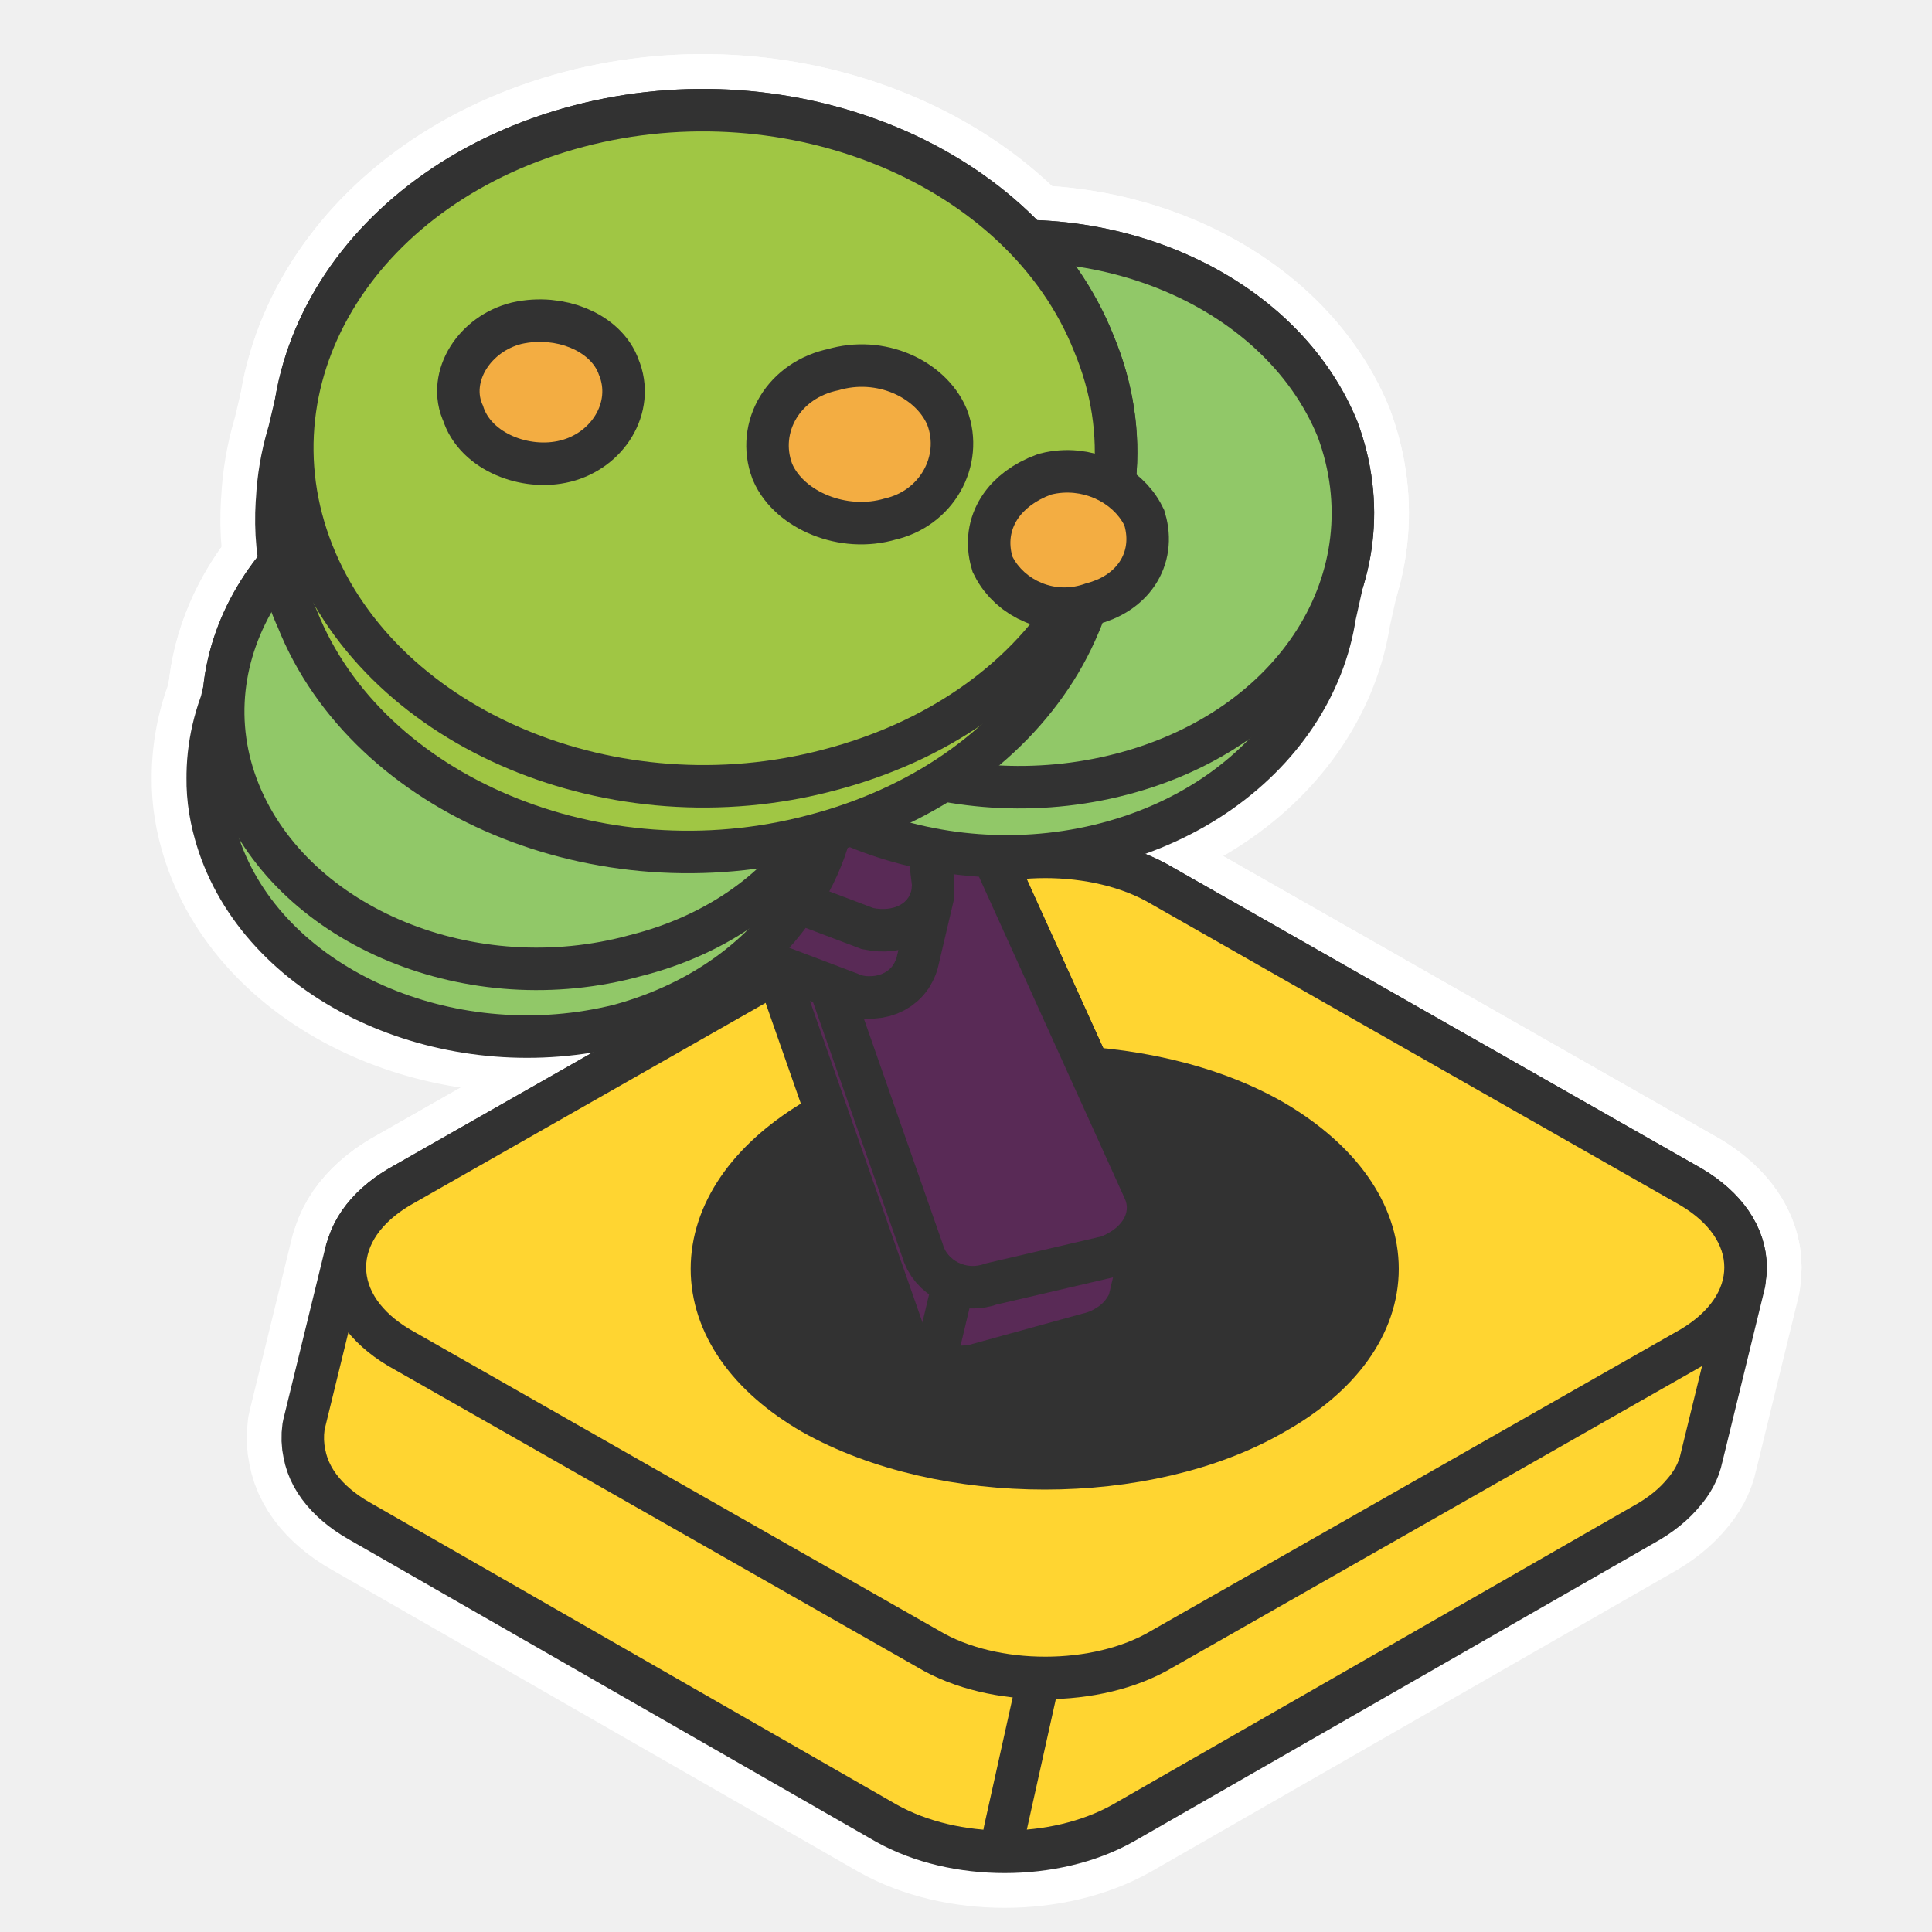
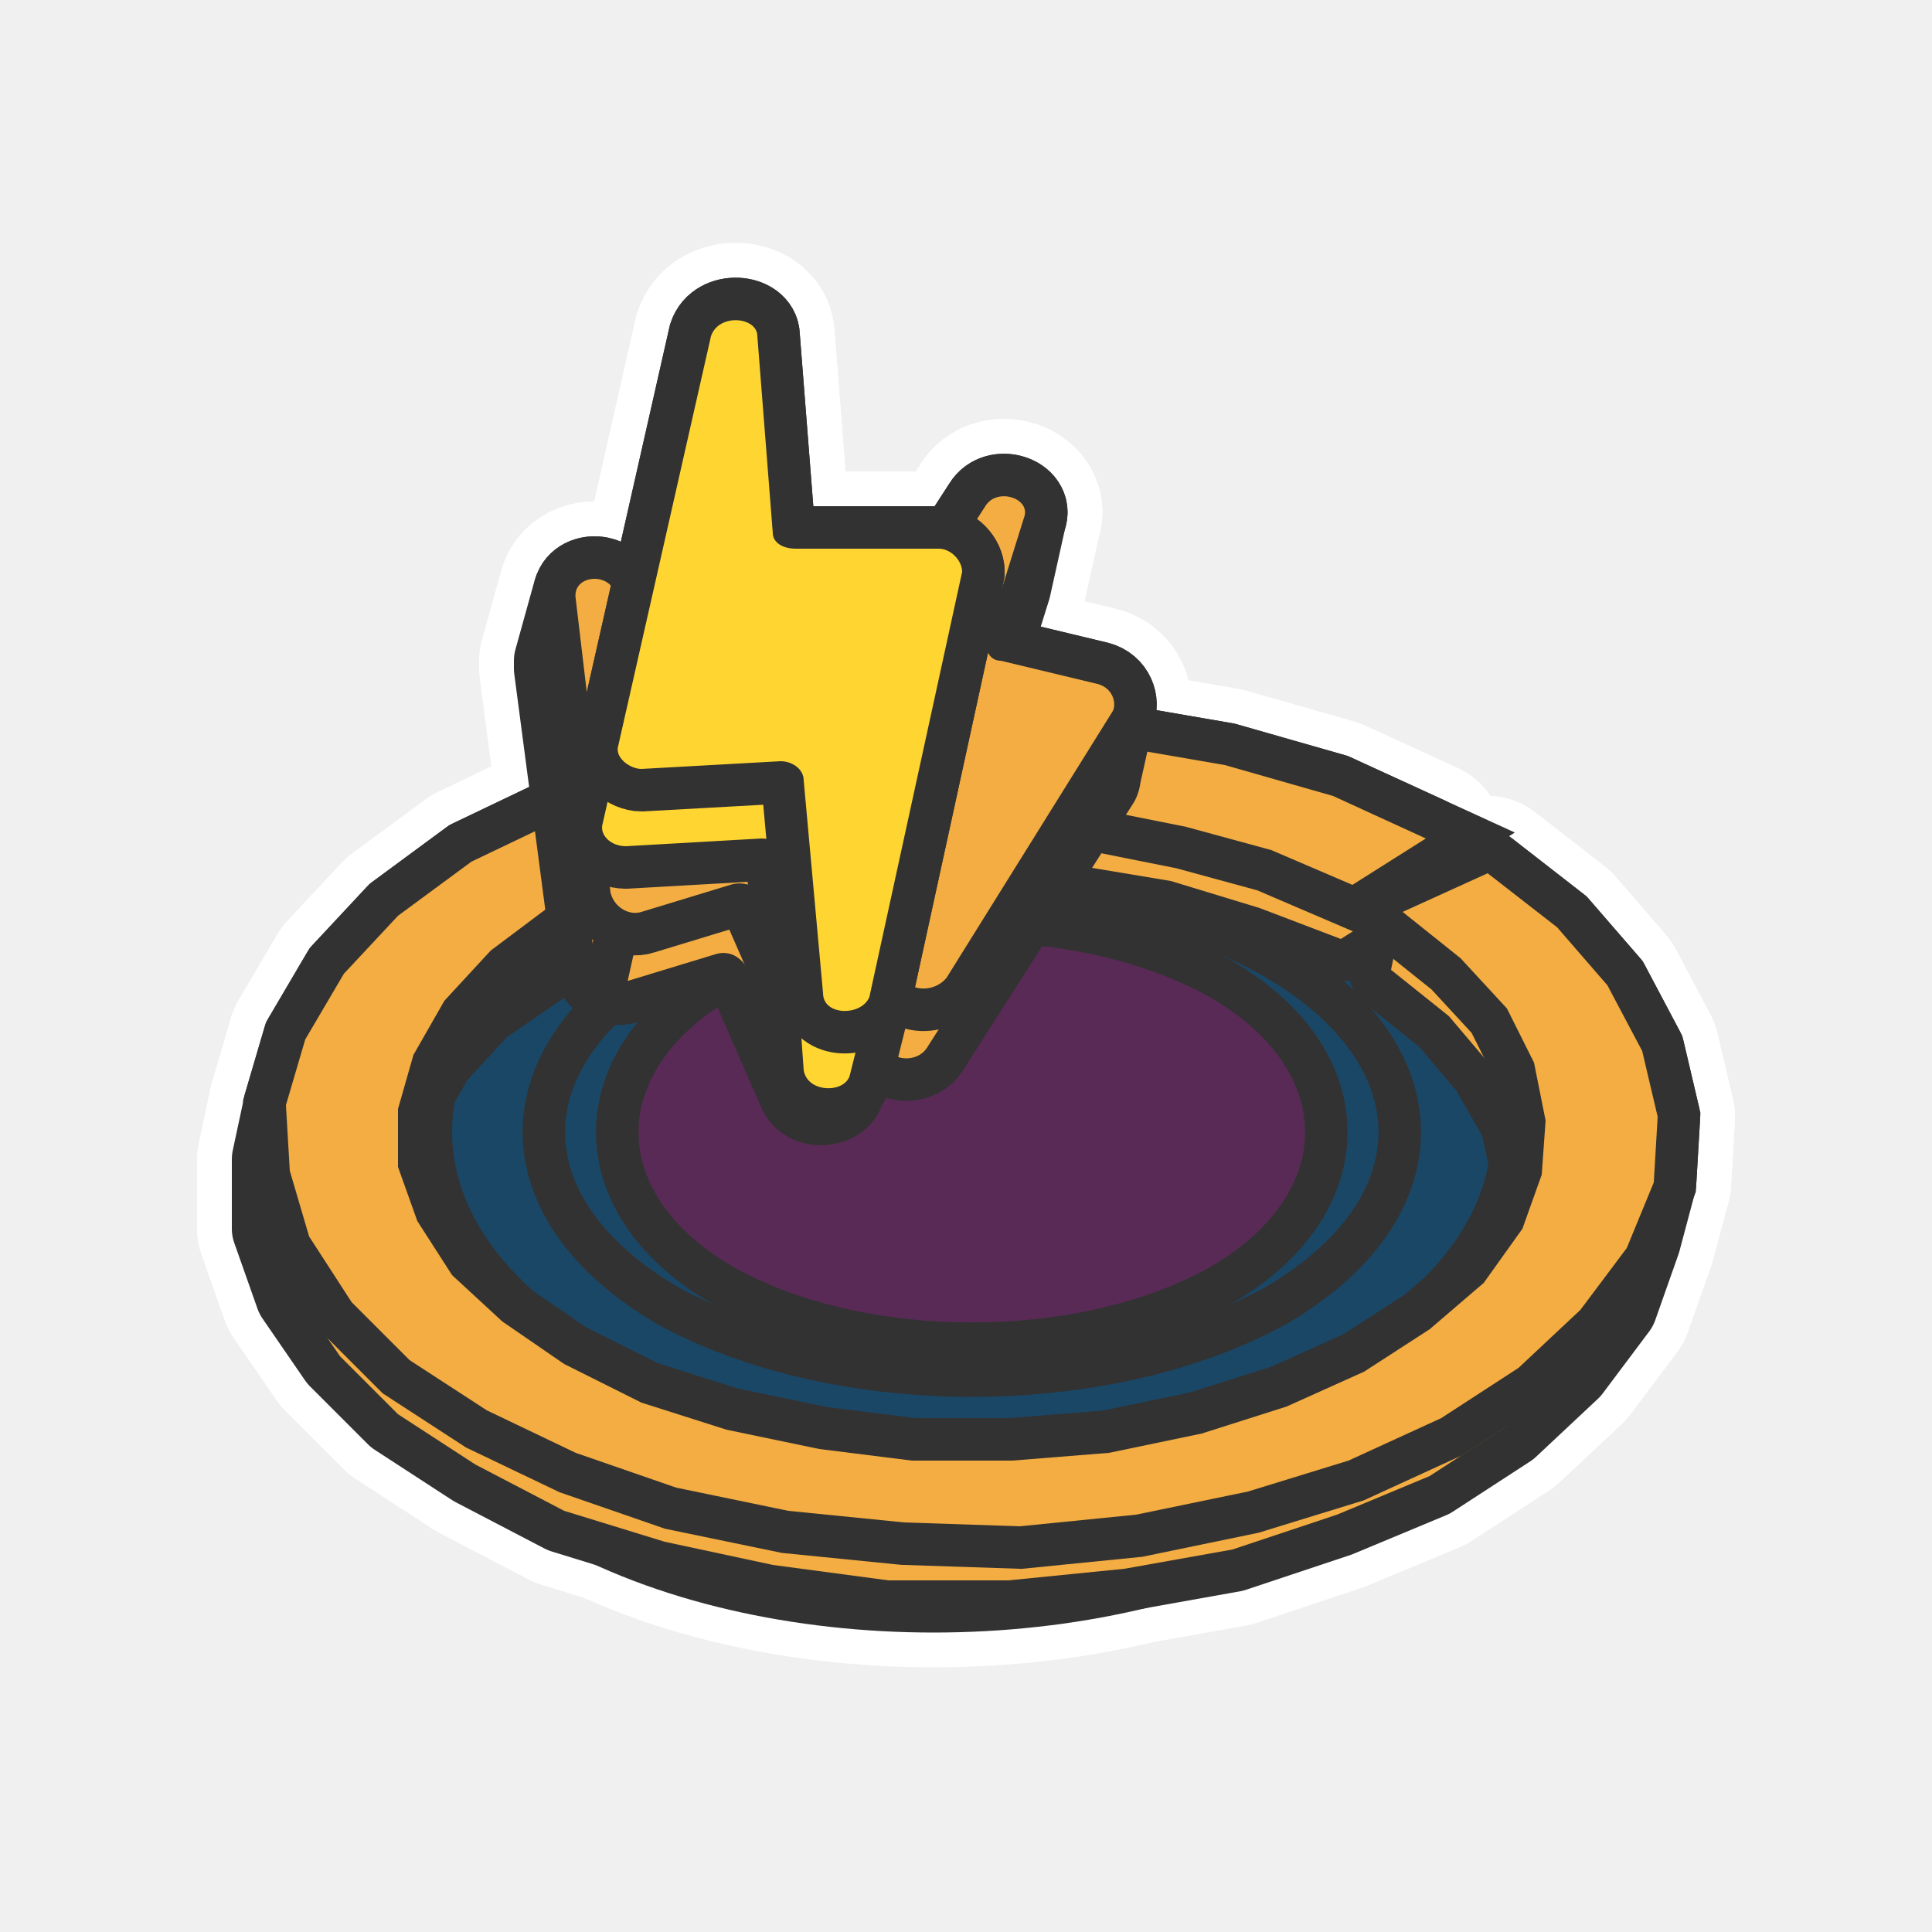
<svg xmlns="http://www.w3.org/2000/svg" width="500" height="500" viewBox="0 0 500 500">
  <defs>
-     <path id="p0" d="M106 344C91 335 91 321 106 312L243 234C258 225 283 225 298 234L435 312C450 321 450 335 435 344L298 422C283 431 258 431 243 422L106 344ZM96 389C80 380 80 366 96 357L232 279C248 270 272 270 288 279L424 357C439 366 439 380 424 389L288 467C272 476 248 476 232 467L96 389ZM106 344L96 389C87 384 83 377 84 370L95 325C93 332 97 339 106 344ZM446 331L435 376C434 381 430 385 424 389L435 344C441 340 445 336 446 331ZM435 344L424 389L288 467L298 422L435 344ZM298 422L288 467C272 476 248 476 232 467L243 422C258 431 283 431 298 422ZM243 422L232 467L96 389L106 344L243 422Z" />
-     <path id="p1" d="M106 344C91 335 91 321 106 312L243 234C258 225 283 225 298 234L435 312C450 321 450 335 435 344L298 422C283 431 258 431 243 422L106 344Z" />
-     <path id="p2" d="M327 295C359 314 359 343 327 361C296 379 245 379 213 361C182 343 182 314 213 295C245 277 296 277 327 295Z" />
-     <path id="p3" d="M255 327C250 329 245 326 244 322L202 202C201 198 203 194 208 193L226 188C231 187 236 189 238 193L291 310C293 314 290 318 285 320L255 327ZM251 348C246 349 240 347 239 343L197 223C196 219 198 215 203 214L221 209C226 208 231 210 233 214L286 331C288 335 285 339 280 340L251 348ZM255 327L251 348C246 349 240 347 239 343L244 322C245 326 250 329 255 327ZM244 322L239 343L197 223L202 202L244 322ZM202 202L197 223C197 222 197 221 197 220L202 199C201 200 202 201 202 202ZM292 314L287 335C286 337 284 339 280 340L285 320C289 319 291 316 292 314ZM285 320L280 340L251 348L255 327L285 320Z" />
-     <path id="p4" d="M255 327C250 329 245 326 244 322L202 202C201 198 203 194 208 193L226 188C231 187 236 189 238 193L291 310C293 314 290 318 285 320L255 327Z" />
-     <path id="p5" d="M236 229C236 234 231 236 226 235L160 210C156 208 155 205 156 203L159 197C161 194 165 193 168 194L231 216C233 217 235 219 235 221L236 229ZM232 247C232 251 227 254 222 252L156 227C152 226 151 223 152 220L155 214C157 211 161 210 164 211L227 233C229 234 231 236 231 238L232 247ZM236 231L232 248C231 251 226 254 222 252L226 235C230 236 235 234 236 231ZM226 235L222 252L156 227L160 210L226 235ZM160 210L156 227C153 226 151 223 152 221L156 204C155 206 157 209 160 210Z" />
-     <path id="p6" d="M236 229C236 234 231 236 226 235L160 210C156 208 155 205 156 203L159 197C161 194 165 193 168 194L231 216C233 217 235 219 235 221L236 229Z" />
-     <path id="p7" d="M211 165C224 197 203 232 163 242C123 253 80 235 67 203C54 171 76 136 116 125C156 115 199 133 211 165ZM207 182C220 214 199 249 159 260C119 270 76 252 63 220C50 188 72 153 112 143C152 132 194 150 207 182ZM214 195L210 212C205 234 186 252 159 260L163 242C190 235 209 217 214 195ZM163 242L159 260C119 270 76 252 63 220L67 203C80 235 123 253 163 242ZM67 203L63 220C59 210 58 200 61 190L65 173C62 182 63 193 67 203Z" />
-     <path id="p8" d="M211 165C224 197 203 232 163 242C123 253 80 235 67 203C54 171 76 136 116 125C156 115 199 133 211 165Z" />
-     <path id="p9" d="M341 113C354 148 331 184 289 195C247 206 201 188 188 154C174 119 197 83 239 71C282 60 327 79 341 113ZM337 131C350 165 327 202 285 213C243 224 197 205 184 171C170 137 193 100 235 89C278 78 323 96 337 131ZM343 145L339 163C334 185 314 205 285 213L289 195C318 188 338 168 343 145ZM289 195L285 213C243 224 197 205 184 171L188 154C201 188 247 206 289 195ZM188 154L184 171C179 160 179 149 181 139L185 121C183 132 183 143 188 154Z" />
-     <path id="p10" d="M341 113C354 148 331 184 289 195C247 206 201 188 188 154C174 119 197 83 239 71C282 60 327 79 341 113Z" />
-     <path id="p11" d="M278 91C296 134 267 180 213 194C160 208 103 184 86 141C69 98 98 52 151 38C204 24 261 48 278 91ZM274 108C292 151 263 197 209 211C156 225 99 201 82 158C65 115 94 69 147 55C200 41 257 65 274 108ZM282 131L278 148C271 177 246 201 209 211L213 194C250 184 275 159 282 131ZM213 194L209 211C156 225 99 201 82 158L86 141C103 184 160 208 213 194ZM86 141L82 158C76 145 76 131 79 118L83 101C80 114 80 128 86 141Z" />
-     <path id="p12" d="M278 91C296 134 267 180 213 194C160 208 103 184 86 141C69 98 98 52 151 38C204 24 261 48 278 91Z" />
-     <path id="p13" d="M240 110C243 118 238 127 229 129C219 132 208 127 205 120C202 112 207 103 217 101C227 98 237 103 240 110Z" />
-     <path id="p14" d="M155 97C158 104 153 112 145 114C137 116 127 112 125 105C122 99 127 91 135 89C144 87 153 91 155 97Z" />
-     <path id="p15" d="M291 136C293 143 289 149 281 151C273 154 265 150 262 144C260 137 264 131 272 128C280 126 288 130 291 136Z" />
+     <path id="p0" d="M347 238C399 269 399 317 347 347C294 378 209 378 156 347C104 317 104 269 156 238C209 208 294 208 347 238ZM337 280C389 310 389 359 337 389C284 419 199 419 147 389C94 359 94 310 147 280C199 250 284 250 337 280ZM385 303L375 345C371 361 359 376 337 389L347 347C368 335 381 319 385 303ZM347 347L337 389C284 419 199 419 147 389L156 347C209 378 294 378 347 347ZM156 347L147 389C116 371 103 347 109 324L118 283C113 306 126 330 156 347Z" />
+     <path id="p1" d="M347 238C399 269 399 317 347 347C294 378 209 378 156 347C104 317 104 269 156 238C209 208 294 208 347 238Z" />
+     <path id="p2" d="M313 258C346 277 346 309 313 328C279 347 224 347 190 328C157 309 157 277 190 258C224 239 279 239 313 258Z" />
+     <path id="p3" d="M385 226L403 240L416 255L425 272L429 289L428 306L421 323L409 339L393 354L373 367L349 378L323 386L294 392L264 395L234 394L204 391L175 385L149 376L126 365L106 352L91 337L80 320L75 303L74 286L79 269L89 252L103 237L122 223L145 212L170 202L198 196L228 192L258 191L288 193L317 198L345 206L369 217L350 229L329 220L307 214L282 209L257 208L232 208L207 211L184 217L162 225L143 234L127 246L115 259L107 273L103 287L103 302L108 316L117 330L130 342L146 353L166 363L188 370L212 375L236 378L262 378L287 376L311 371L333 364L353 355L370 344L384 332L394 318L399 304L400 290L397 275L390 261L378 248L363 236L385 226ZM381 240L399 254L413 269L422 286L426 303L424 321L418 338L406 354L390 369L370 382L346 392L319 401L291 406L261 409L230 409L200 405L172 399L146 391L123 379L103 366L88 351L77 335L71 318L71 300L76 283L85 267L100 251L119 238L141 226L167 217L195 210L225 206L255 206L285 208L314 213L341 221L366 231L347 243L326 235L303 228L279 224L254 222L228 223L204 226L180 231L159 239L140 249L124 260L112 273L104 287L100 301L100 316L105 330L114 344L127 357L143 368L162 377L184 384L208 390L233 392L259 392L284 390L308 386L330 379L350 370L367 359L381 346L390 333L396 319L397 304L394 290L386 276L375 263L360 251L381 240ZM428 306L424 321L418 338L421 323L428 306ZM421 323L418 338L406 354L409 339L421 323ZM409 339L406 354L390 369L393 354L409 339ZM393 354L390 369L370 382L373 367L393 354ZM373 367L370 382L346 392L349 378L373 367ZM349 378L346 392L319 401L323 386L349 378ZM323 386L319 401L291 406L294 392L323 386ZM294 392L291 406L261 409L264 395L294 392ZM264 395L261 409L230 409L234 394L264 395ZM234 394L230 409L200 405L204 391L234 394ZM204 391L200 405L172 399L175 385L204 391ZM175 385L172 399L146 391L149 376L175 385ZM149 376L146 391L123 379L126 365L149 376ZM126 365L123 379L103 366L106 352L126 365ZM106 352L103 366L88 351L91 337L106 352ZM91 337L88 351L77 335L80 320L91 337ZM80 320L77 335L71 318L75 303L80 320ZM75 303L71 318L71 300L74 286L75 303ZM369 217L366 231L347 243L350 229L369 217ZM350 229L347 243L326 235L329 220L350 229ZM329 220L326 235L303 228L307 214L329 220ZM307 214L303 228L279 224L282 209L307 214ZM282 209L279 224L254 222L257 208L282 209ZM257 208L254 222L228 223L232 208L257 208ZM232 208L228 223L204 226L207 211L232 208ZM207 211L204 226L180 231L184 217L207 211ZM184 217L180 231L159 239L162 225L184 217ZM162 225L159 239L140 249L143 234L162 225ZM143 234L140 249L124 260L127 246L143 234ZM127 246L124 260L112 273L115 259L127 246ZM115 259L112 273L104 287L107 273L115 259ZM107 273L104 287L100 301L103 287L107 273ZM399 304L396 319L397 304L400 290L399 304ZM400 290L397 304L394 290L397 275L400 290ZM397 275L394 290L386 276L390 261L397 275ZM390 261L386 276L375 263L378 248L390 261ZM378 248L375 263L360 251L363 236L378 248Z" />
+     <path id="p4" d="M385 226L403 240L416 255L425 272L429 289L428 306L421 323L409 339L393 354L373 367L349 378L323 386L294 392L264 395L234 394L204 391L175 385L149 376L126 365L106 352L91 337L80 320L75 303L74 286L79 269L89 252L103 237L122 223L145 212L170 202L198 196L228 192L258 191L288 193L317 198L345 206L369 217L350 229L329 220L307 214L282 209L257 208L232 208L207 211L184 217L162 225L143 234L127 246L115 259L107 273L103 287L103 302L108 316L117 330L130 342L146 353L166 363L188 370L212 375L236 378L262 378L287 376L311 371L333 364L353 355L370 344L384 332L394 318L399 304L400 290L397 275L390 261L378 248L363 236L385 226Z" />
+     <path id="p5" d="M265 134L255 166C255 168 256 171 259 171L284 177C288 178 289 182 288 184L245 253C241 258 232 256 234 250L243 217C244 214 242 212 239 211L215 206C212 206 210 202 211 199L255 131C258 126 267 129 265 134ZM261 152L251 184C250 186 252 189 255 189L280 195C283 196 285 200 284 202L240 271C237 276 228 274 230 268L239 235C240 232 238 230 235 229L211 224C207 224 205 220 207 217L251 149C254 144 262 147 261 152ZM265 134L261 152L251 184L255 166L265 134ZM255 166L251 184C251 184 251 184 251 184L255 166C255 166 255 166 255 166ZM288 183L284 201C284 201 284 202 284 202L288 184C288 184 288 183 288 183ZM288 184L284 202L240 271L245 253L288 184ZM245 253L240 271C237 276 228 274 230 269L234 251C233 256 242 258 245 253ZM244 217L239 235C240 232 238 230 235 229L239 211C242 212 244 214 244 217ZM239 211L235 229L211 224L215 206L239 211ZM215 206L211 224C208 224 206 221 207 219L211 201C210 203 212 206 215 206ZM265 133L261 151C261 152 261 152 261 152L265 134C265 134 265 134 265 133Z" />
+     <path id="p6" d="M265 134C267 129 258 126 255 131L211 199C210 202 212 206 215 206L239 211C242 212 244 214 243 217L234 250C232 256 241 258 245 253L288 184C289 182 288 178 284 177L259 171C256 171 255 168 255 166L265 134Z" />
+     <path id="p7" d="M159 153L172 184C173 186 177 187 180 187L204 181C208 180 212 182 212 185L222 262C223 268 214 269 211 264L197 232C196 229 192 228 189 229L166 236C163 237 159 235 158 231L149 155C148 149 157 148 159 153ZM155 171L168 202C169 204 172 205 175 205L200 199C204 198 207 200 208 203L218 280C219 286 209 287 207 282L193 250C191 247 188 246 185 247L162 254C158 255 154 253 154 249L144 173C144 167 153 166 155 171ZM222 264L218 282C217 286 209 287 207 282L211 264C213 269 221 268 222 264ZM211 264L207 282L193 250L197 232L211 264ZM197 232L193 250C191 247 188 246 185 247L189 229C192 228 196 229 197 232ZM189 229L185 247L162 254L166 236L189 229ZM166 236L162 254C158 255 154 253 154 249L158 231C159 235 163 237 166 236ZM158 231L154 249L144 173L149 155L158 231ZM149 155L144 173C144 172 144 172 144 171L149 153C149 154 149 154 149 155Z" />
+     <path id="p8" d="M159 153C157 148 148 149 149 155L158 231C159 235 163 237 166 236L189 229C192 228 196 229 197 232L211 264C214 269 223 268 222 262L212 185C212 182 208 180 204 181L180 187C177 187 173 186 172 184L159 153Z" />
+     <path id="p9" d="M196 87L200 138C200 140 202 142 206 142L243 142C246 142 249 145 249 148L225 258C223 263 213 263 213 257L208 202C208 199 205 197 202 197L166 199C163 199 159 196 160 193L184 87C186 81 196 82 196 87ZM192 107L195 157C195 160 198 162 201 162L238 162C242 162 245 164 244 167L220 277C219 283 209 283 208 277L204 221C203 219 201 217 197 217L162 219C158 219 155 216 156 213L180 107C181 101 191 101 192 107ZM225 258L220 278C219 283 209 283 208 277L213 257C213 263 223 263 225 258ZM213 257L208 277L204 221L208 202L213 257ZM208 202L204 221C203 219 201 217 197 217L202 197C205 197 208 199 208 202ZM202 197L197 217L162 219L166 199L202 197ZM166 199L162 219C158 219 155 216 156 213L160 193C159 196 163 199 166 199ZM160 193L156 213L180 107L184 87L160 193ZM184 87L180 107C180 107 180 107 180 107L184 87C184 87 184 87 184 87Z" />
+     <path id="p10" d="M196 87C196 82 186 81 184 87L160 193C159 196 163 199 166 199L202 197C205 197 208 199 208 202L213 257C213 263 223 263 225 258L249 148C249 145 246 142 243 142L206 142C202 142 200 140 200 138L196 87Z" />
  </defs>
  <g fill="#ffffff" stroke="#ffffff" stroke-width="40" stroke-linejoin="round">
    <use href="#p0" />
    <use href="#p1" />
    <use href="#p2" />
    <use href="#p3" />
    <use href="#p4" />
    <use href="#p5" />
    <use href="#p6" />
    <use href="#p7" />
    <use href="#p8" />
    <use href="#p9" />
    <use href="#p10" />
-     <use href="#p11" />
-     <use href="#p12" />
-     <use href="#p13" />
-     <use href="#p14" />
-     <use href="#p15" />
  </g>
  <g stroke="#323232" stroke-width="22" stroke-miterlimit="4" paint-order="stroke">
-     <use href="#p0" fill="#ffd531" stroke-linejoin="round" />
-     <path d="M270 429L260 474" fill="none" stroke-width="11" stroke-linecap="round" stroke-linejoin="round" />
-     <use href="#p1" fill="#ffd531" stroke-linejoin="miter" />
-     <use href="#p2" fill="#323232" stroke-linejoin="miter" />
-     <use href="#p3" fill="#592a56" stroke-linejoin="round" />
-     <path d="M248 327L243 348" fill="none" stroke-width="11" stroke-linecap="round" stroke-linejoin="round" />
-     <use href="#p4" fill="#592a56" stroke-linejoin="miter" />
-     <use href="#p5" fill="#592a56" stroke-linejoin="round" />
-     <use href="#p6" fill="#592a56" stroke-linejoin="miter" />
-     <use href="#p7" fill="#91c868" stroke-linejoin="round" />
-     <use href="#p8" fill="#91c868" stroke-linejoin="miter" />
-     <use href="#p9" fill="#91c868" stroke-linejoin="round" />
-     <use href="#p10" fill="#91c868" stroke-linejoin="miter" />
-     <use href="#p11" fill="#a0c644" stroke-linejoin="round" />
-     <use href="#p12" fill="#a0c644" stroke-linejoin="miter" />
-     <use href="#p13" fill="#f3ad42" stroke-linejoin="miter" />
-     <use href="#p14" fill="#f3ad42" stroke-linejoin="miter" />
-     <use href="#p15" fill="#f3ad42" stroke-linejoin="miter" />
+     <use href="#p0" fill="#1a4766" stroke-linejoin="round" />
+     <use href="#p1" fill="#1a4766" stroke-linejoin="miter" />
+     <use href="#p2" fill="#592a56" stroke-linejoin="miter" />
+     <path d="M330 248C373 273 373 313 330 338C286 362 217 362 173 338C130 313 130 273 173 248C217 223 286 223 330 248Z" fill="none" stroke-width="11" stroke-linecap="round" stroke-linejoin="round" />
+     <use href="#p3" fill="#f3ad42" stroke-linejoin="round" />
+     <use href="#p4" fill="#f3ad42" stroke-linejoin="miter" />
+     <use href="#p5" fill="#f3ad42" stroke-linejoin="round" />
+     <use href="#p6" fill="#f3ad42" stroke-linejoin="miter" />
+     <use href="#p7" fill="#f3ad42" stroke-linejoin="round" />
+     <path d="M161 235L157 253" fill="none" stroke-width="11" stroke-linecap="round" stroke-linejoin="round" />
+     <use href="#p8" fill="#f3ad42" stroke-linejoin="miter" />
+     <use href="#p9" fill="#ffd531" stroke-linejoin="round" />
+     <use href="#p10" fill="#ffd531" stroke-linejoin="miter" />
  </g>
</svg>
